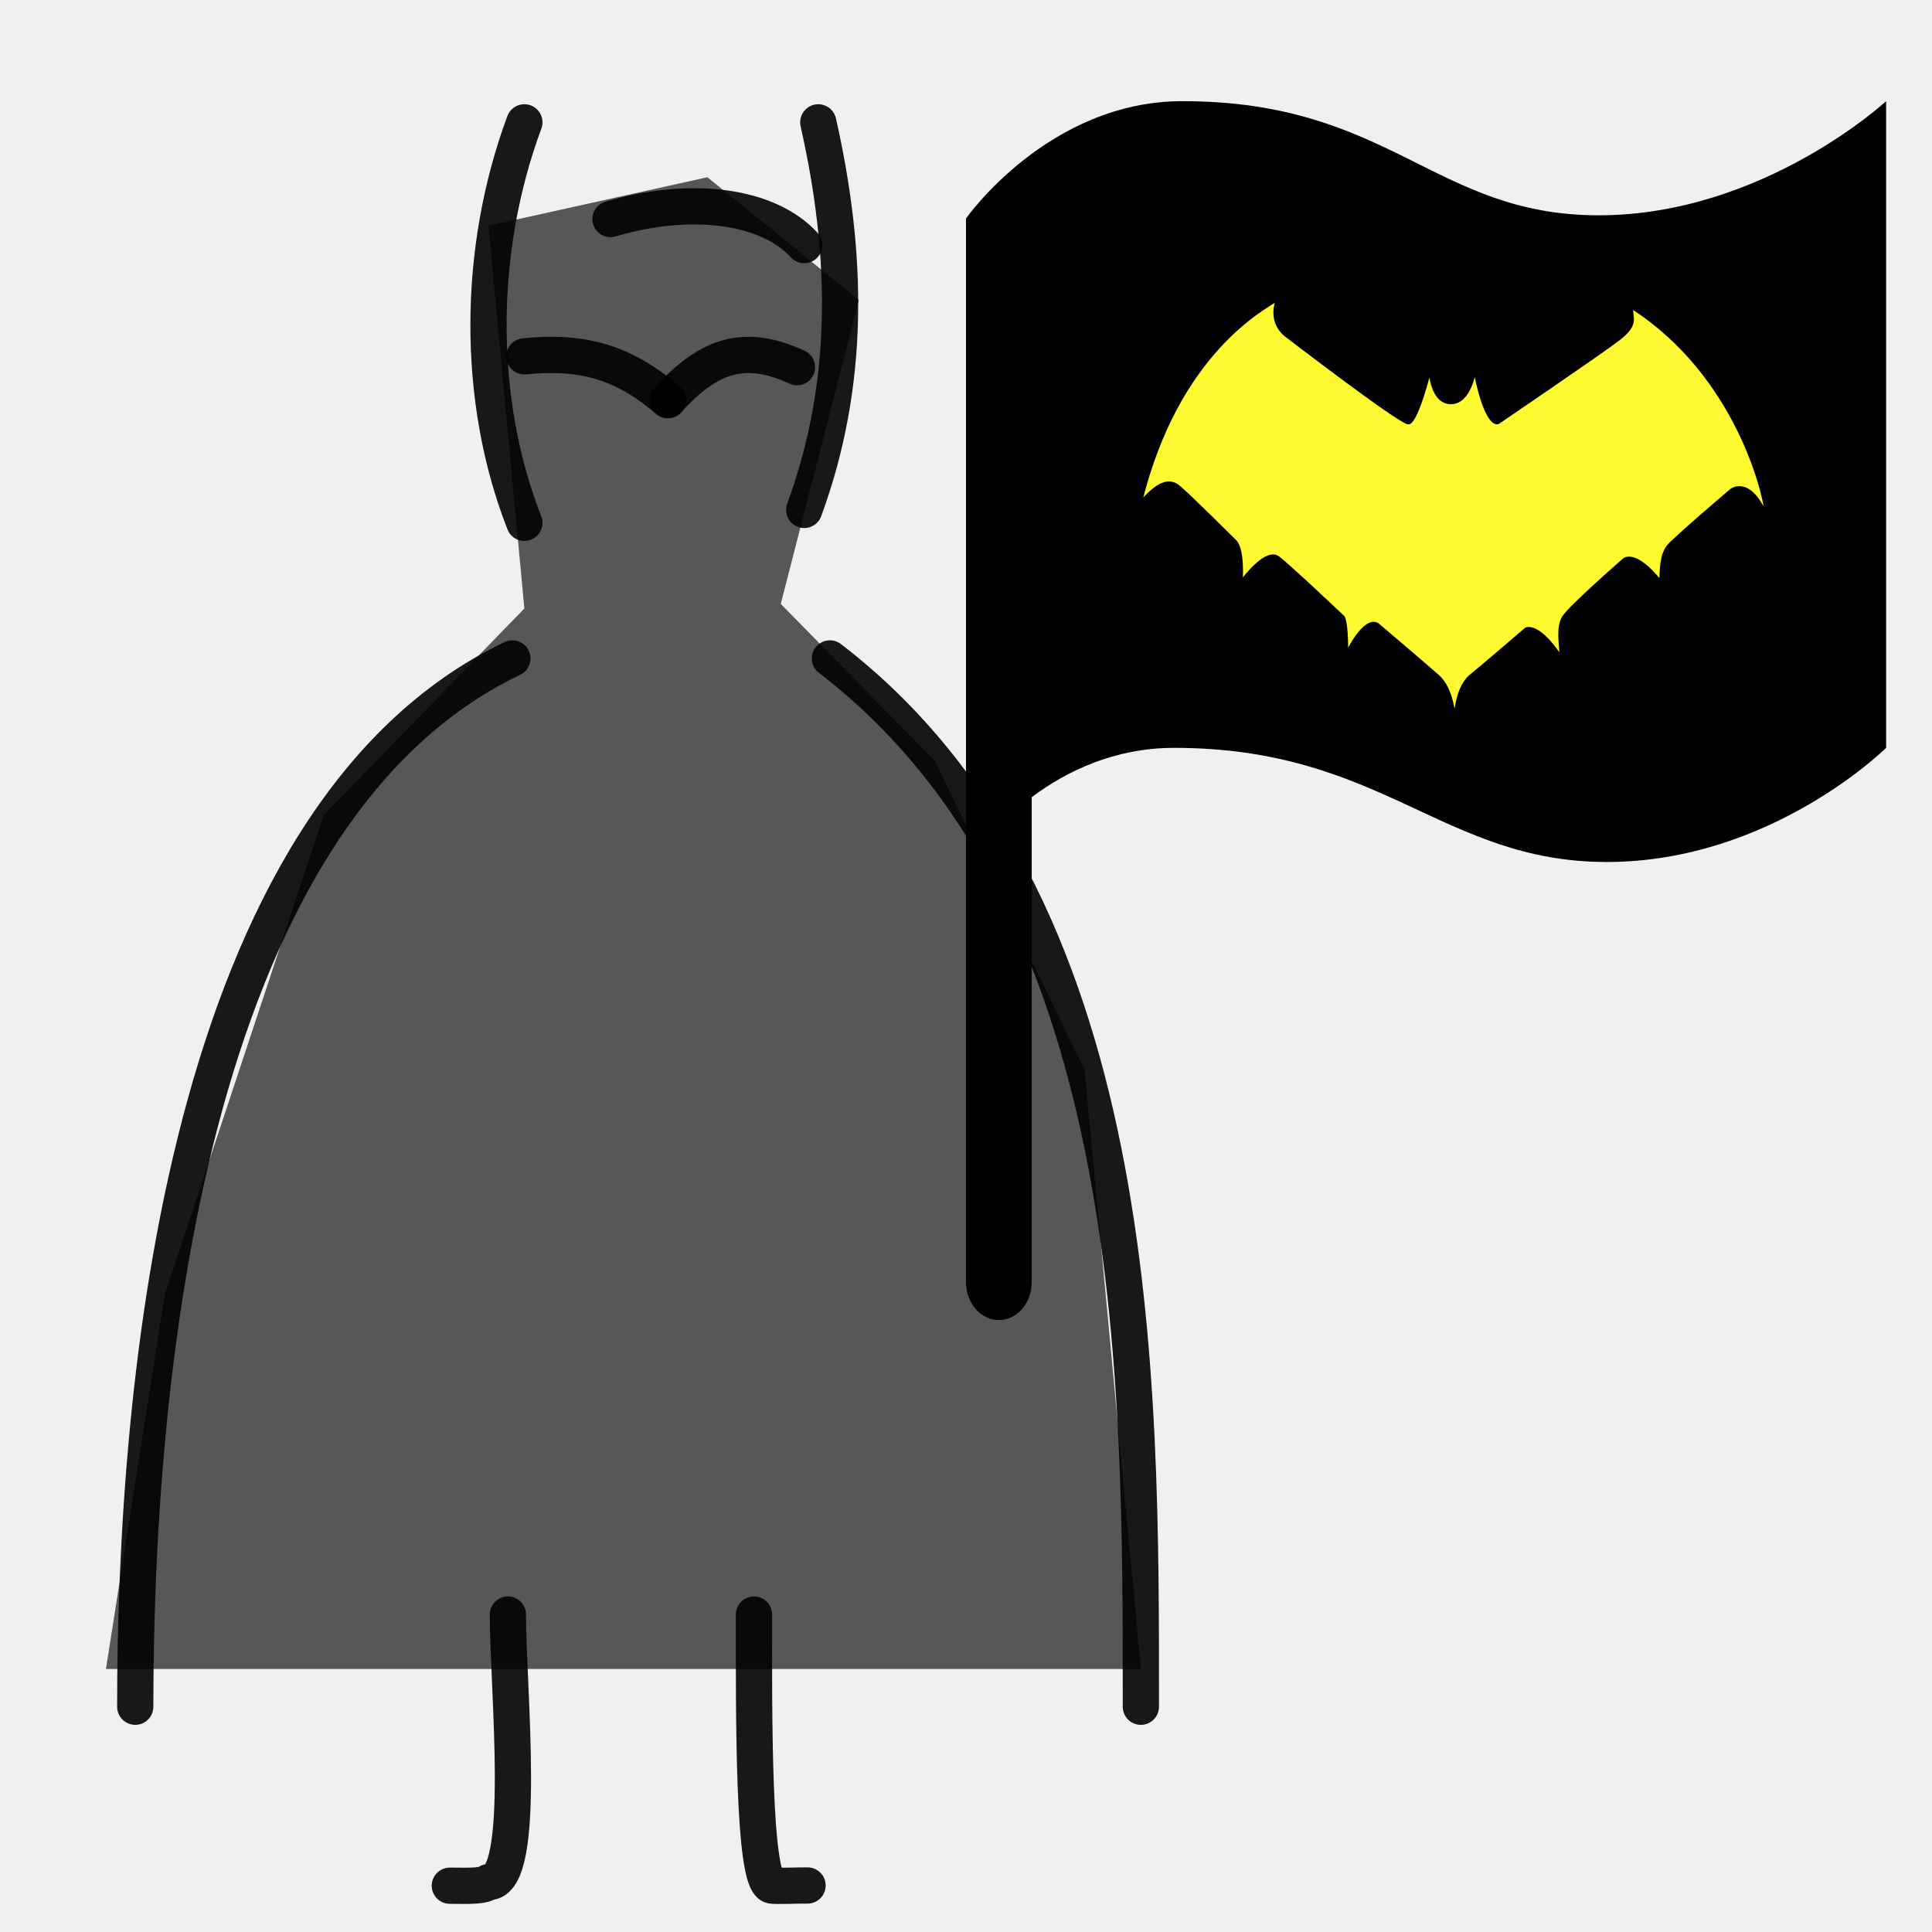
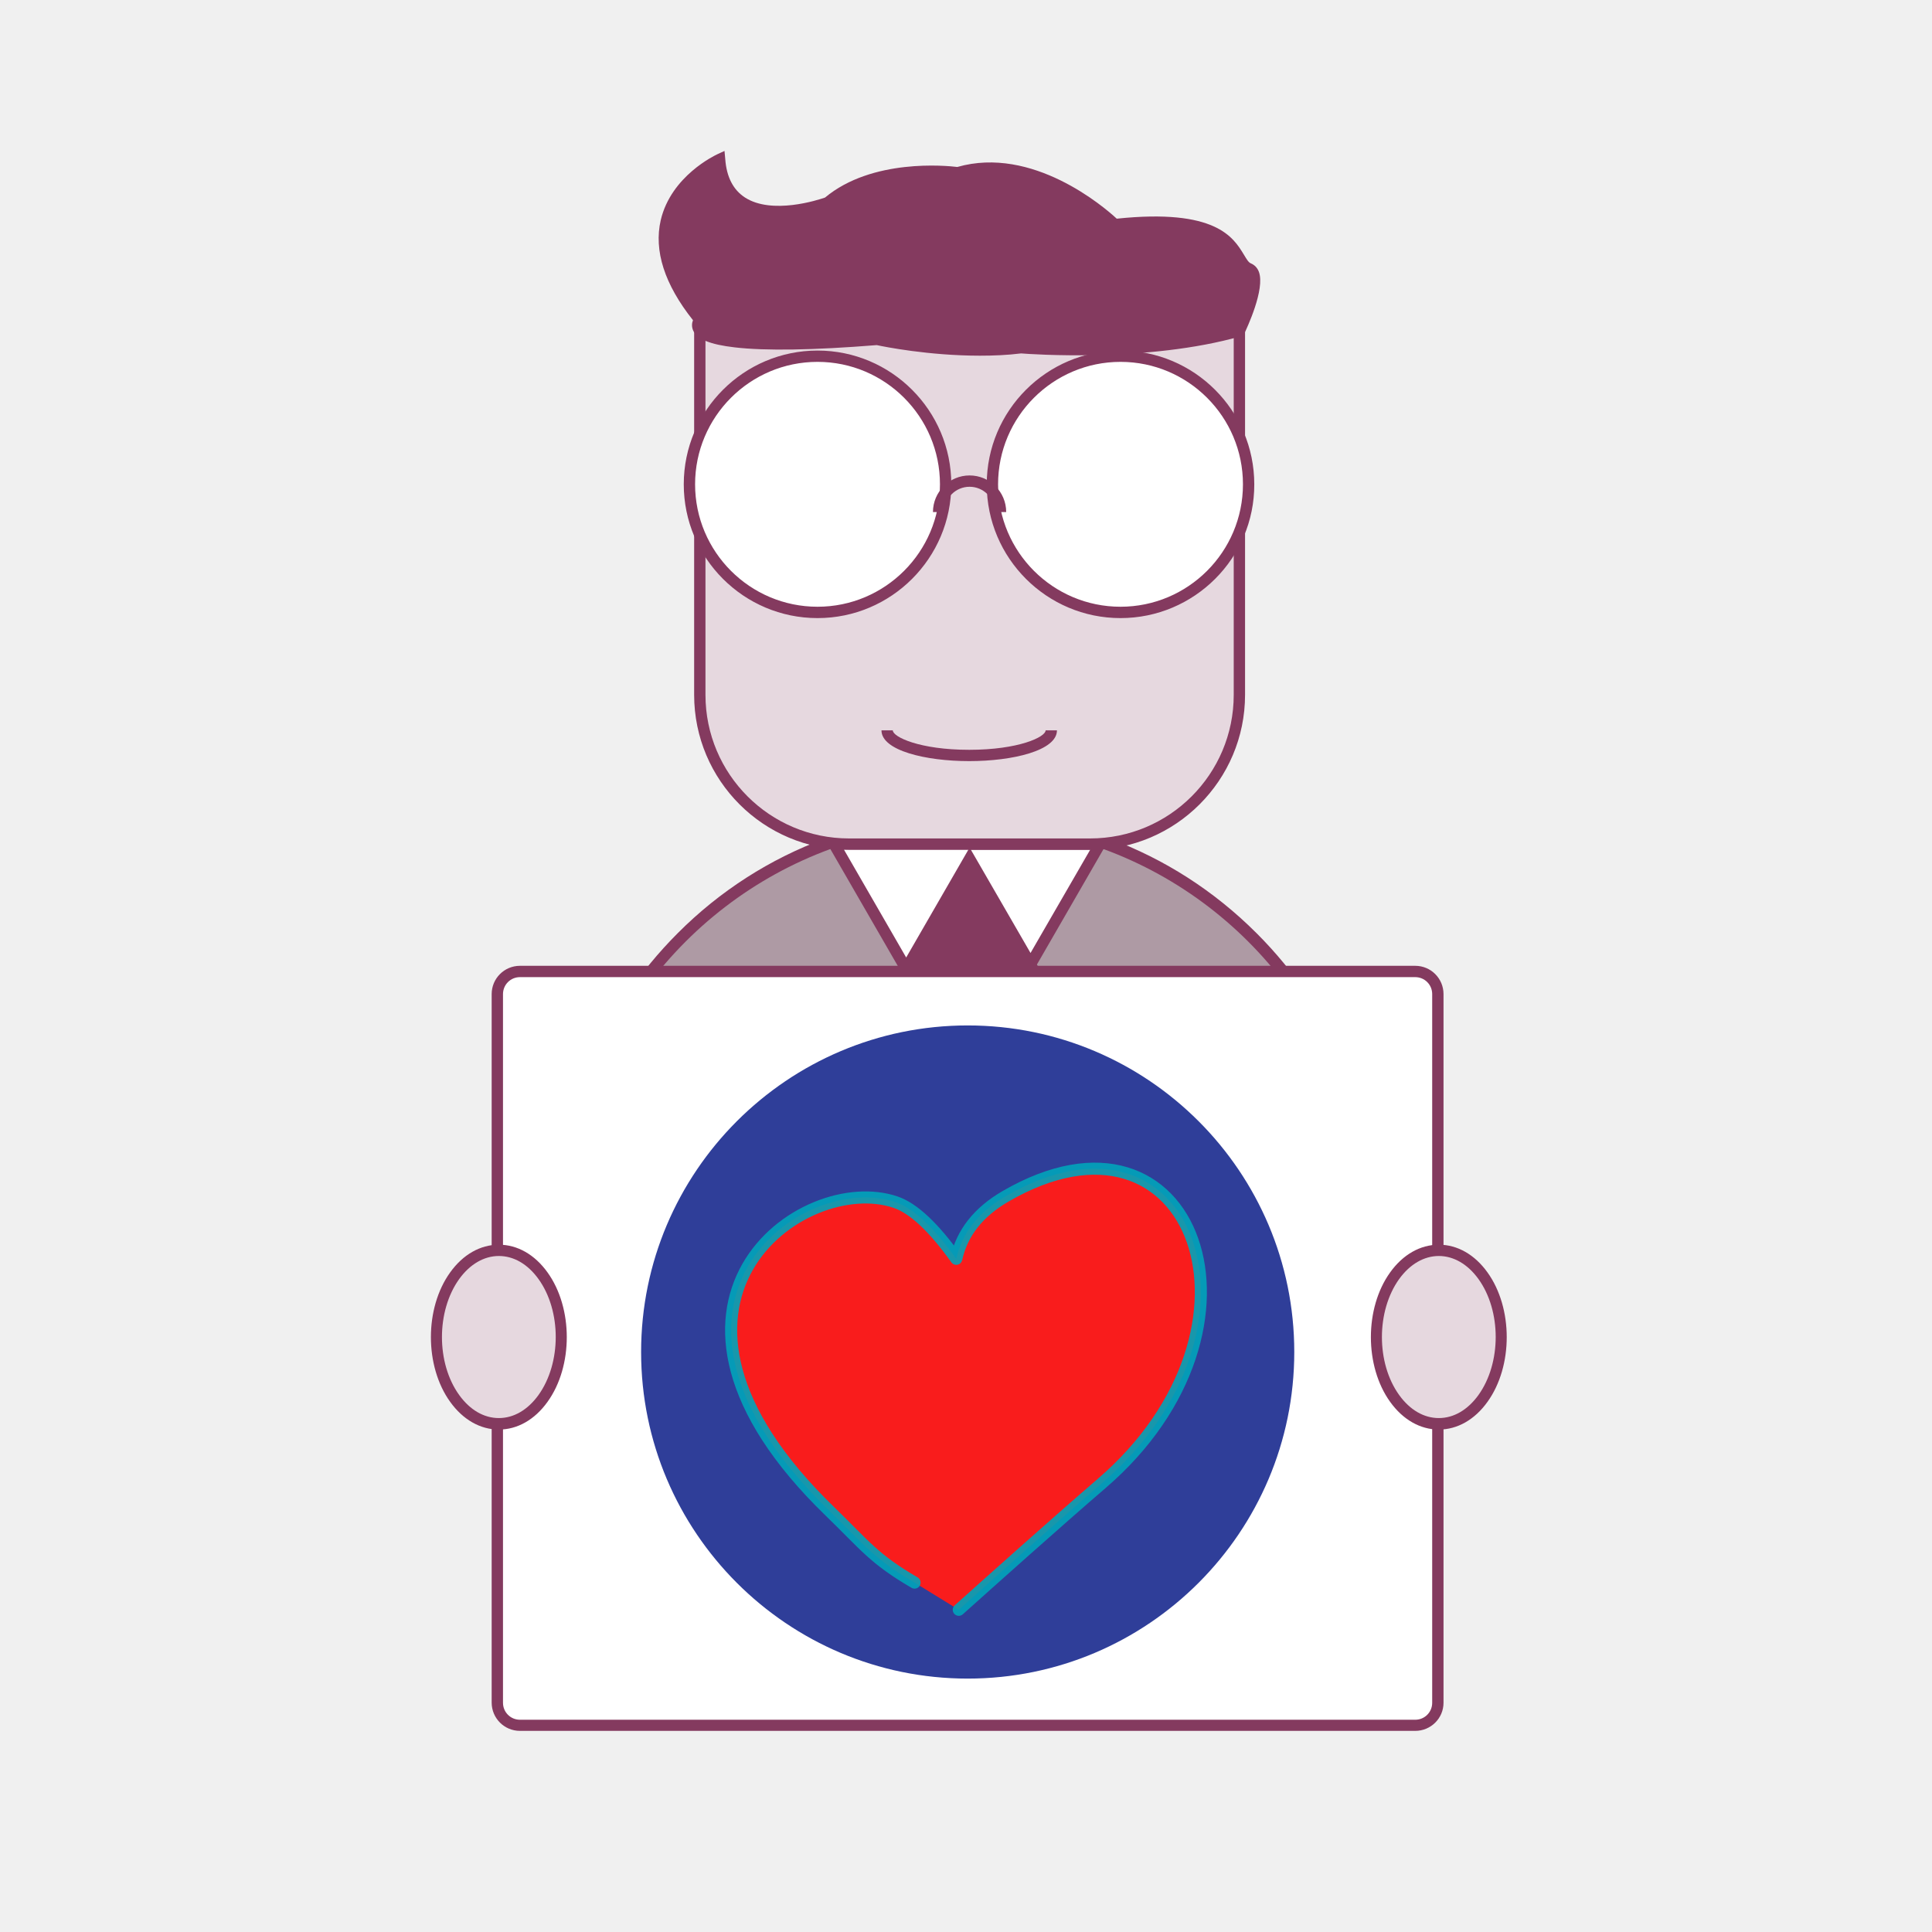
<svg xmlns="http://www.w3.org/2000/svg" id="Layer_1" version="1.1" viewBox="0 0 800 800">
  <defs>
    <style>
      .st0 {
-         fill: #fff931;
-         stroke-miterlimit: 10;
-       }
- 
-       .st0, .st1 {
-         stroke: #000;
+         fill: #fff;
      }

      .st1 {
-         fill: none;
+         fill: #f91c1c;
+         stroke: #00a4bb;
        stroke-linecap: round;
        stroke-linejoin: round;
        stroke-opacity: .9;
-         stroke-width: 15px;
+         stroke-width: 5px;
      }

      .st2 {
-         fill: #565757;
+         fill: #ae9aa4;
+       }
+ 
+       .st3 {
+         fill: #e6d8df;
+       }
+ 
+       .st4 {
+         fill: #843a5f;
+       }
+ 
+       .st5 {
+         fill: #2f3e99;
      }
    </style>
  </defs>
-   <polygon class="st2" points="43.87 691.09 472.41 691.09 449.09 443.02 387.06 315.03 323.3 250.06 355.63 124.24 292.9 73.39 202.28 93.46 217.13 251.96 134.08 337.51 68.25 536.07 43.87 691.09" />
-   <path class="st1" d="M217.13,50.66c-19.52,52.54-20.09,114.62,0,165.84" />
-   <path class="st1" d="M212.16,272.64C75.54,337.99,56,575.57,56,706.72" />
-   <path class="st1" d="M338.83,50.66c12.37,54.85,13.48,107.89-5.82,160.49" />
-   <path class="st1" d="M343.65,272.64c130.14,99.94,128.76,297.94,128.76,434.09" />
-   <path class="st1" d="M252.79,90.71c33.54-9.94,65.32-5.56,80.22,10.77" />
-   <path class="st1" d="M217.13,147.55c24.53-2.47,41.28,2.63,59.42,18.13" />
-   <path class="st1" d="M276.55,165.68c17.33-19.28,32.38-23.39,53.48-13.62" />
-   <path class="st1" d="M210.31,668.55c0,30.96,8.22,110.79-7.99,110.79-2.17,1.49-5.8,1.67-16.06,1.49" />
-   <path class="st1" d="M312.2,668.55c0,40.73-.46,109.94,7.23,112.19,1.25.37,11.83-.06,14.96,0" />
-   <path d="M760.77,303.25c-16.61,12.5-51.79,34.25-95.53,34.25-28.89,0-48.62-9.16-73.59-20.75-30.44-14.11-64.95-30.15-119.92-30.15-25.12,0-46.43,7.29-63.7,17.05V98.25c11.07-11.62,35.19-32.18,67.37-32.18,43.22,0,67.56,12.11,93.33,24.92,25.66,12.76,52.2,25.97,92.83,25.97s73.55-12.5,99.21-25.94v212.23Z" />
-   <path d="M661.94,89.15c-68.04,0-86.17-47.26-172.35-47.26-55.57,0-89.59,48.58-89.59,48.58v440.39c0,8.7,6.1,15.75,13.61,15.75s13.61-7.06,13.61-15.75v-200.78c14.36-10.71,34.17-20.41,58.97-20.41,86.17,0,111.12,47.26,179.15,47.26s115.66-47.26,115.66-47.26V41.89s-51.03,47.26-119.06,47.26ZM753.79,293.62c-15.38,11.61-47.95,31.8-88.45,31.8-26.75,0-45.01-8.51-68.13-19.26-28.18-13.11-60.13-27.99-111.02-27.99-23.25,0-42.98,6.77-58.97,15.83V103.28c10.25-10.79,32.58-29.88,62.38-29.88,40.02,0,62.55,11.25,86.41,23.14,23.76,11.85,48.33,24.12,85.94,24.12s68.09-11.61,91.85-24.08v197.06Z" />
-   <path class="st0" d="M610.65,153.76s-1.89,13.12-9.88,13.12-8.73-13.12-8.73-13.12c0,0-5.31,21.47-8.86,21.47s-50.72-36.24-50.72-36.24c0,0-7.18-4.83-3.75-14.76-5,3.5-40.96,21.58-56.29,83.63,5.25-6.02,10.68-10.41,15.53-6.56,3.9,3.11,23.82,22.97,23.82,22.97,0,0,3.1,2.85,2.3,16.39,1.39-1.9,10.35-13.6,15.29-9.84,4.94,3.77,26.91,24.6,26.91,24.6,0,0,1.57,1.58,1.47,14.77,2.72-5.51,8.71-14.91,13.03-11.48,4.17,3.5,18.81,15.99,24.85,21.31,6.05,5.32,6.8,18.04,6.8,18.04,0,0,.16-12.69,6.21-18.04,3.82-3.06,23.21-19.68,23.21-19.68,0,0,4.92-2.82,14.44,11.51-.14-5.41-1.6-12.07,1.09-16.41,2.69-4.31,24.94-23.73,24.94-23.73,0,0,4.36-4.51,15.27,8.97.18-4.51.07-11.08,3.27-14.77,3.2-3.69,25.88-22.97,25.88-22.97,0,0,7.34-6.09,14.5,9.85-.58-8.26-12.15-57.28-55.35-85.27-.77,3.8,3.08,6.39-5.73,13.12-7.32,5.6-49.69,34.43-49.69,34.43,0,0-4.95,3.08-9.81-21.31Z" />
+   <path class="st2" d="M233.2,506.33c0,92.34,74.85,167.19,167.19,167.19s167.19-74.85,167.19-167.19-74.85-167.19-167.19-167.19-167.19,74.85-167.19,167.19Z" />
+   <path class="st0" d="M400.39,444.84l-55-95.31h110l-55,95.31Z" />
+   <path class="st4" d="M400.39,341.48c14.84,0,29.3,2.03,43.05,5.7h-86.02c13.67-3.75,28.12-5.7,42.97-5.7ZM417.97,409.69l-17.58,30.39-17.58-30.39h35.16ZM375.23,396.48l-25.78-44.69h51.56l-25.78,44.69ZM402.03,351.88h49.38l-24.69,42.73-24.69-42.73h0ZM400.39,671.25c-90.94,0-164.84-73.98-164.84-164.84,0-71.02,45.16-131.72,108.28-154.84l28.67,49.69-4.92,8.52h9.84l22.97,39.77,22.97-39.77h12.03l-6.02-10.39,27.58-47.81c63.12,23.13,108.28,83.83,108.28,154.84,0,90.86-73.91,164.84-164.84,164.84h0ZM520.31,386.41c-17.58-17.58-38.28-30.78-60.86-39.14l.08-.16h-.39c-18.52-6.8-38.36-10.39-58.67-10.39s-40.16,3.59-58.67,10.39h-.39l.08.16c-22.58,8.36-43.36,21.56-60.86,39.14-32.03,32.03-49.69,74.61-49.69,119.92s17.66,87.89,49.69,119.92,74.61,49.69,119.92,49.69,87.89-17.66,119.92-49.69,49.69-74.61,49.69-119.92-17.81-87.89-49.84-119.92Z" />
+   <path class="st3" d="M289.77,136.41v151.33c0,33.98,27.81,61.8,61.8,61.8h99.84c33.98,0,61.8-27.81,61.8-61.8v-151.33h-223.44,0Z" />
+   <path class="st4" d="M451.41,351.87h-99.84c-35.39,0-64.14-28.75-64.14-64.14v-151.33h4.69v151.33c0,32.81,26.64,59.45,59.45,59.45h99.84c32.81,0,59.45-26.64,59.45-59.45v-151.33h4.69v151.33c0,35.31-28.75,64.14-64.14,64.14Z" />
+   <path class="st0" d="M285.47,200.55c0,29.3,23.75,53.05,53.05,53.05s53.05-23.75,53.05-53.05c.01-29.3-23.73-53.06-53.02-53.07-29.3-.01-53.06,23.73-53.07,53.02v.05h0Z" />
+   <path class="st4" d="M338.52,255.94c-30.55,0-55.39-24.84-55.39-55.39s24.84-55.39,55.39-55.39,55.39,24.84,55.39,55.39-24.84,55.39-55.39,55.39ZM338.52,149.84c-27.97,0-50.7,22.73-50.7,50.7s22.73,50.7,50.7,50.7,50.7-22.73,50.7-50.7-22.73-50.7-50.7-50.7h0Z" />
+   <path class="st0" d="M410.94,200.55c-.01,29.3,23.73,53.06,53.02,53.07s53.06-23.73,53.07-53.02v-.05c.01-29.3-23.73-53.06-53.02-53.07s-53.06,23.73-53.07,53.02v.05Z" />
+   <path class="st4" d="M463.98,255.94c-30.55,0-55.39-24.84-55.39-55.39s24.84-55.39,55.39-55.39,55.39,24.84,55.39,55.39c.08,30.55-24.84,55.39-55.39,55.39ZM463.98,149.84c-27.97,0-50.7,22.73-50.7,50.7s22.73,50.7,50.7,50.7,50.7-22.73,50.7-50.7-22.73-50.7-50.7-50.7h0Z" />
+   <path class="st4" d="M416.64,212.03h-4.69c0-5.78-4.69-10.47-10.47-10.47s-10.47,4.69-10.47,10.47h-4.69c0-8.36,6.8-15.16,15.16-15.16s15.16,6.8,15.16,15.16ZM401.33,315.16c-18.05,0-36.33-4.38-36.33-12.73h4.69c0,2.73,11.17,8.05,31.64,8.05s31.64-5.31,31.64-8.05h4.69c0,8.36-18.28,12.73-36.33,12.73ZM521.25,112.5c-.62-1.64-1.8-2.81-3.28-3.44-1.02-.39-1.8-1.8-2.89-3.59-4.37-7.19-11.64-19.22-52.66-14.92-5.31-4.92-34.92-30.31-66.02-21.41-4.53-.55-35.31-3.59-54.77,12.66-2.89,1.02-21.95,7.19-33.12,0-4.84-3.12-7.66-8.44-8.2-15.94l-.31-3.36-3.05,1.41c-.78.39-19.06,8.91-23.36,27.27-2.89,12.66,1.56,26.56,13.36,41.41-.47,1.17-.62,2.66.08,4.3,1.64,3.59,7.11,5.78,17.19,6.95,12.73,1.48,32.5,1.17,58.83-.94,2.89.63,21.48,4.38,42.73,4.38,5.55,0,11.33-.23,17.03-.94,3.83.31,52.58,3.83,91.02-7.11l1.02-.31.47-.94c.86-1.87,8.67-18.28,5.94-25.47h0Z" />
+   <path class="st0" d="M586.02,714.38H215.31c-5.16,0-9.38-4.22-9.38-9.38v-293.36c0-5.16,4.22-9.38,9.38-9.38h370.7c5.16,0,9.38,4.22,9.38,9.38v293.44c0,5.08-4.22,9.3-9.38,9.3Z" />
+   <path class="st4" d="M586.02,716.72H215.31c-6.48,0-11.72-5.23-11.72-11.72v-293.36c0-6.48,5.23-11.72,11.72-11.72h370.7c6.48,0,11.72,5.23,11.72,11.72v293.44c0,6.41-5.23,11.64-11.72,11.64ZM215.31,404.61c-3.91,0-7.03,3.12-7.03,7.03v293.44c0,3.91,3.12,7.03,7.03,7.03h370.7c3.91,0,7.03-3.12,7.03-7.03v-293.44c0-3.91-3.12-7.03-7.03-7.03H215.31Z" />
+   <path class="st3" d="M224.84,579.06c-10.08,14.06-26.48,14.06-36.56,0-10.08-14.06-10.08-36.8,0-50.78,10.08-14.06,26.48-14.06,36.56,0,10.08,13.98,10.08,36.72,0,50.78Z" />
+   <path class="st4" d="M206.56,591.95c-7.66,0-14.84-4.06-20.16-11.48-10.63-14.77-10.63-38.83,0-53.59,5.31-7.42,12.5-11.48,20.16-11.48s14.84,4.06,20.16,11.48c10.63,14.77,10.63,38.83,0,53.59-5.31,7.42-12.5,11.48-20.16,11.48ZM206.56,520.08c-6.09,0-11.95,3.36-16.41,9.53-9.53,13.28-9.53,34.84,0,48.05,4.45,6.17,10.23,9.53,16.41,9.53s11.95-3.36,16.41-9.53c9.53-13.28,9.53-34.84,0-48.05-4.45-6.17-10.23-9.53-16.41-9.53Z" />
+   <path class="st3" d="M614.06,579.06c-10.08,14.06-26.48,14.06-36.56,0-10.08-14.06-10.08-36.8,0-50.78,10.08-14.06,26.48-14.06,36.56,0,10.08,13.98,10.08,36.72,0,50.78Z" />
+   <path class="st4" d="M595.78,591.95c-7.66,0-14.84-4.06-20.16-11.48-10.62-14.77-10.62-38.83,0-53.59,5.31-7.42,12.5-11.48,20.16-11.48s14.84,4.06,20.16,11.48c10.62,14.77,10.62,38.83,0,53.59-5.31,7.42-12.5,11.48-20.16,11.48ZM595.78,520.08c-6.09,0-11.95,3.36-16.41,9.53-9.53,13.28-9.53,34.84,0,48.05,4.45,6.17,10.23,9.53,16.41,9.53s11.95-3.36,16.41-9.53c9.53-13.28,9.53-34.84,0-48.05-4.45-6.17-10.31-9.53-16.41-9.53Z" />
+   <path class="st5" d="M400.7,424.61c-74.53,0-135.23,60.62-135.23,135.23s60.63,135.23,135.23,135.23,135.23-60.62,135.23-135.23-60.62-135.23-135.23-135.23Z" />
+   <path class="st1" d="M378.7,655.32c-16.94-9.89-20.41-15.3-35.11-29.55-88.49-85.78-11.37-141.36,27.39-127.93,7.3,2.53,15.63,10.33,24.99,23.41,2.38-10.75,9.19-19.37,20.42-25.89,78.14-45.3,115.02,54.29,39.73,118.96-18.13,15.57-47.13,41.53-59.11,52.26" />
</svg>
